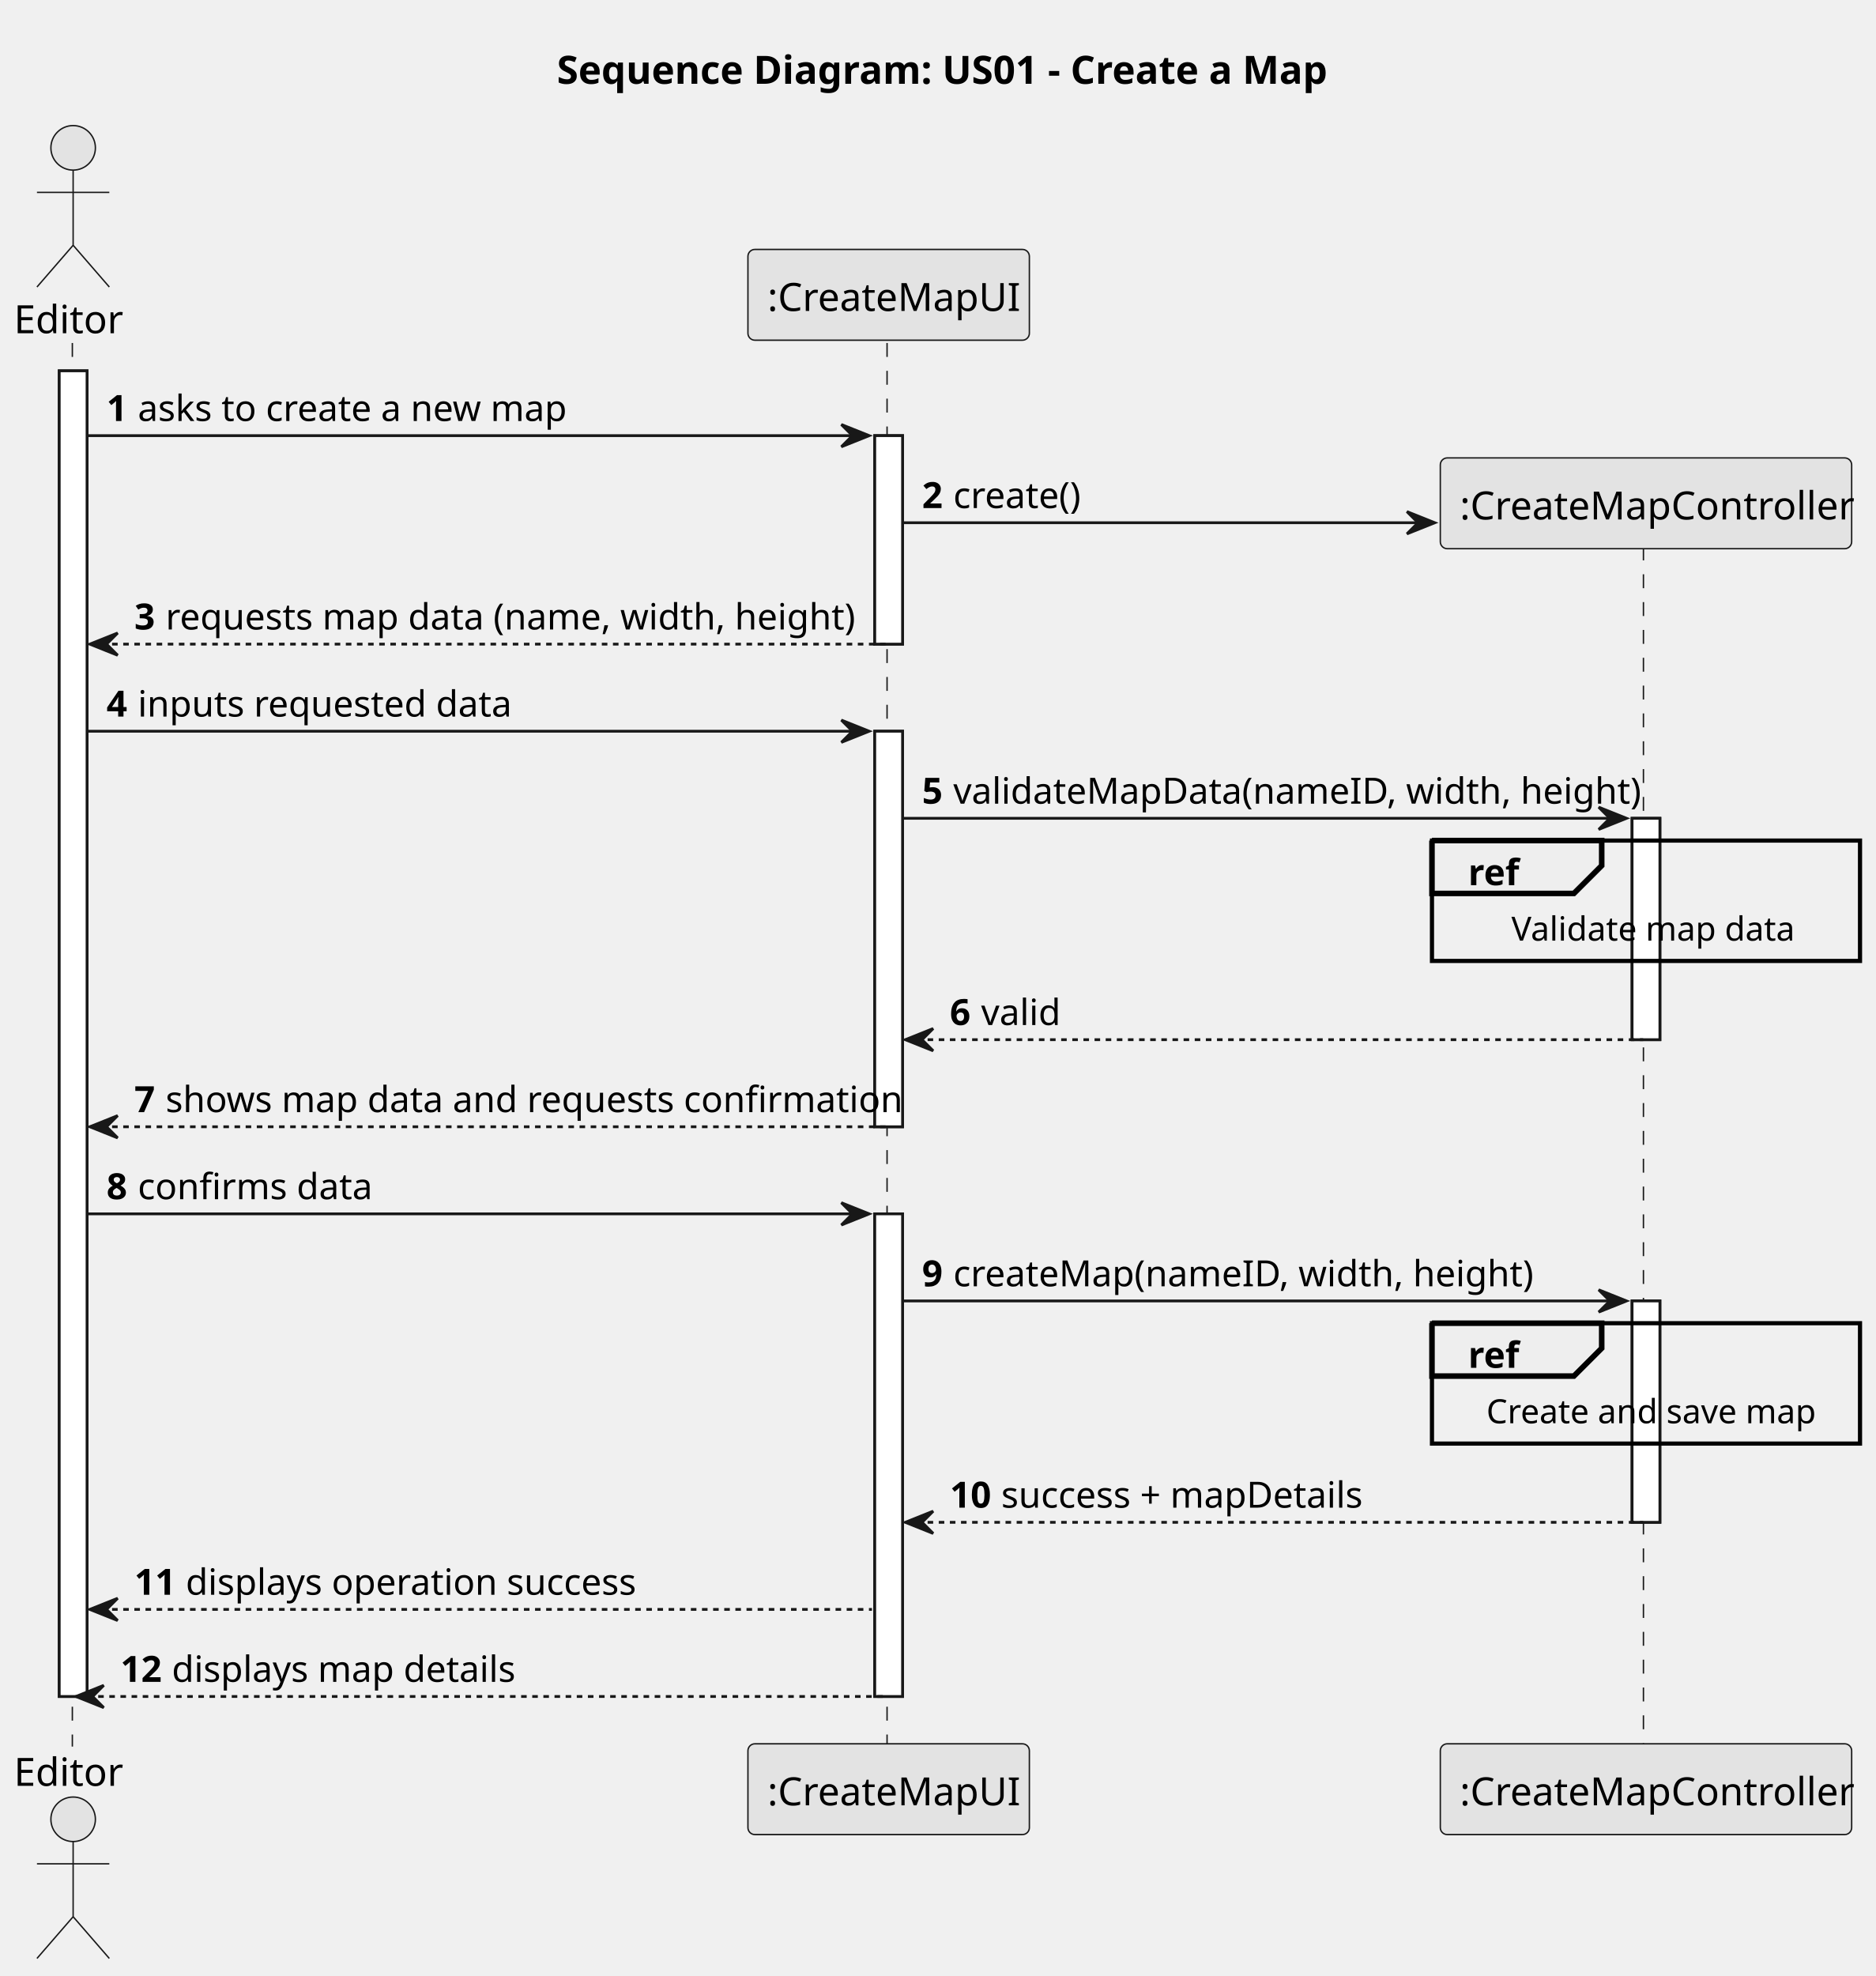
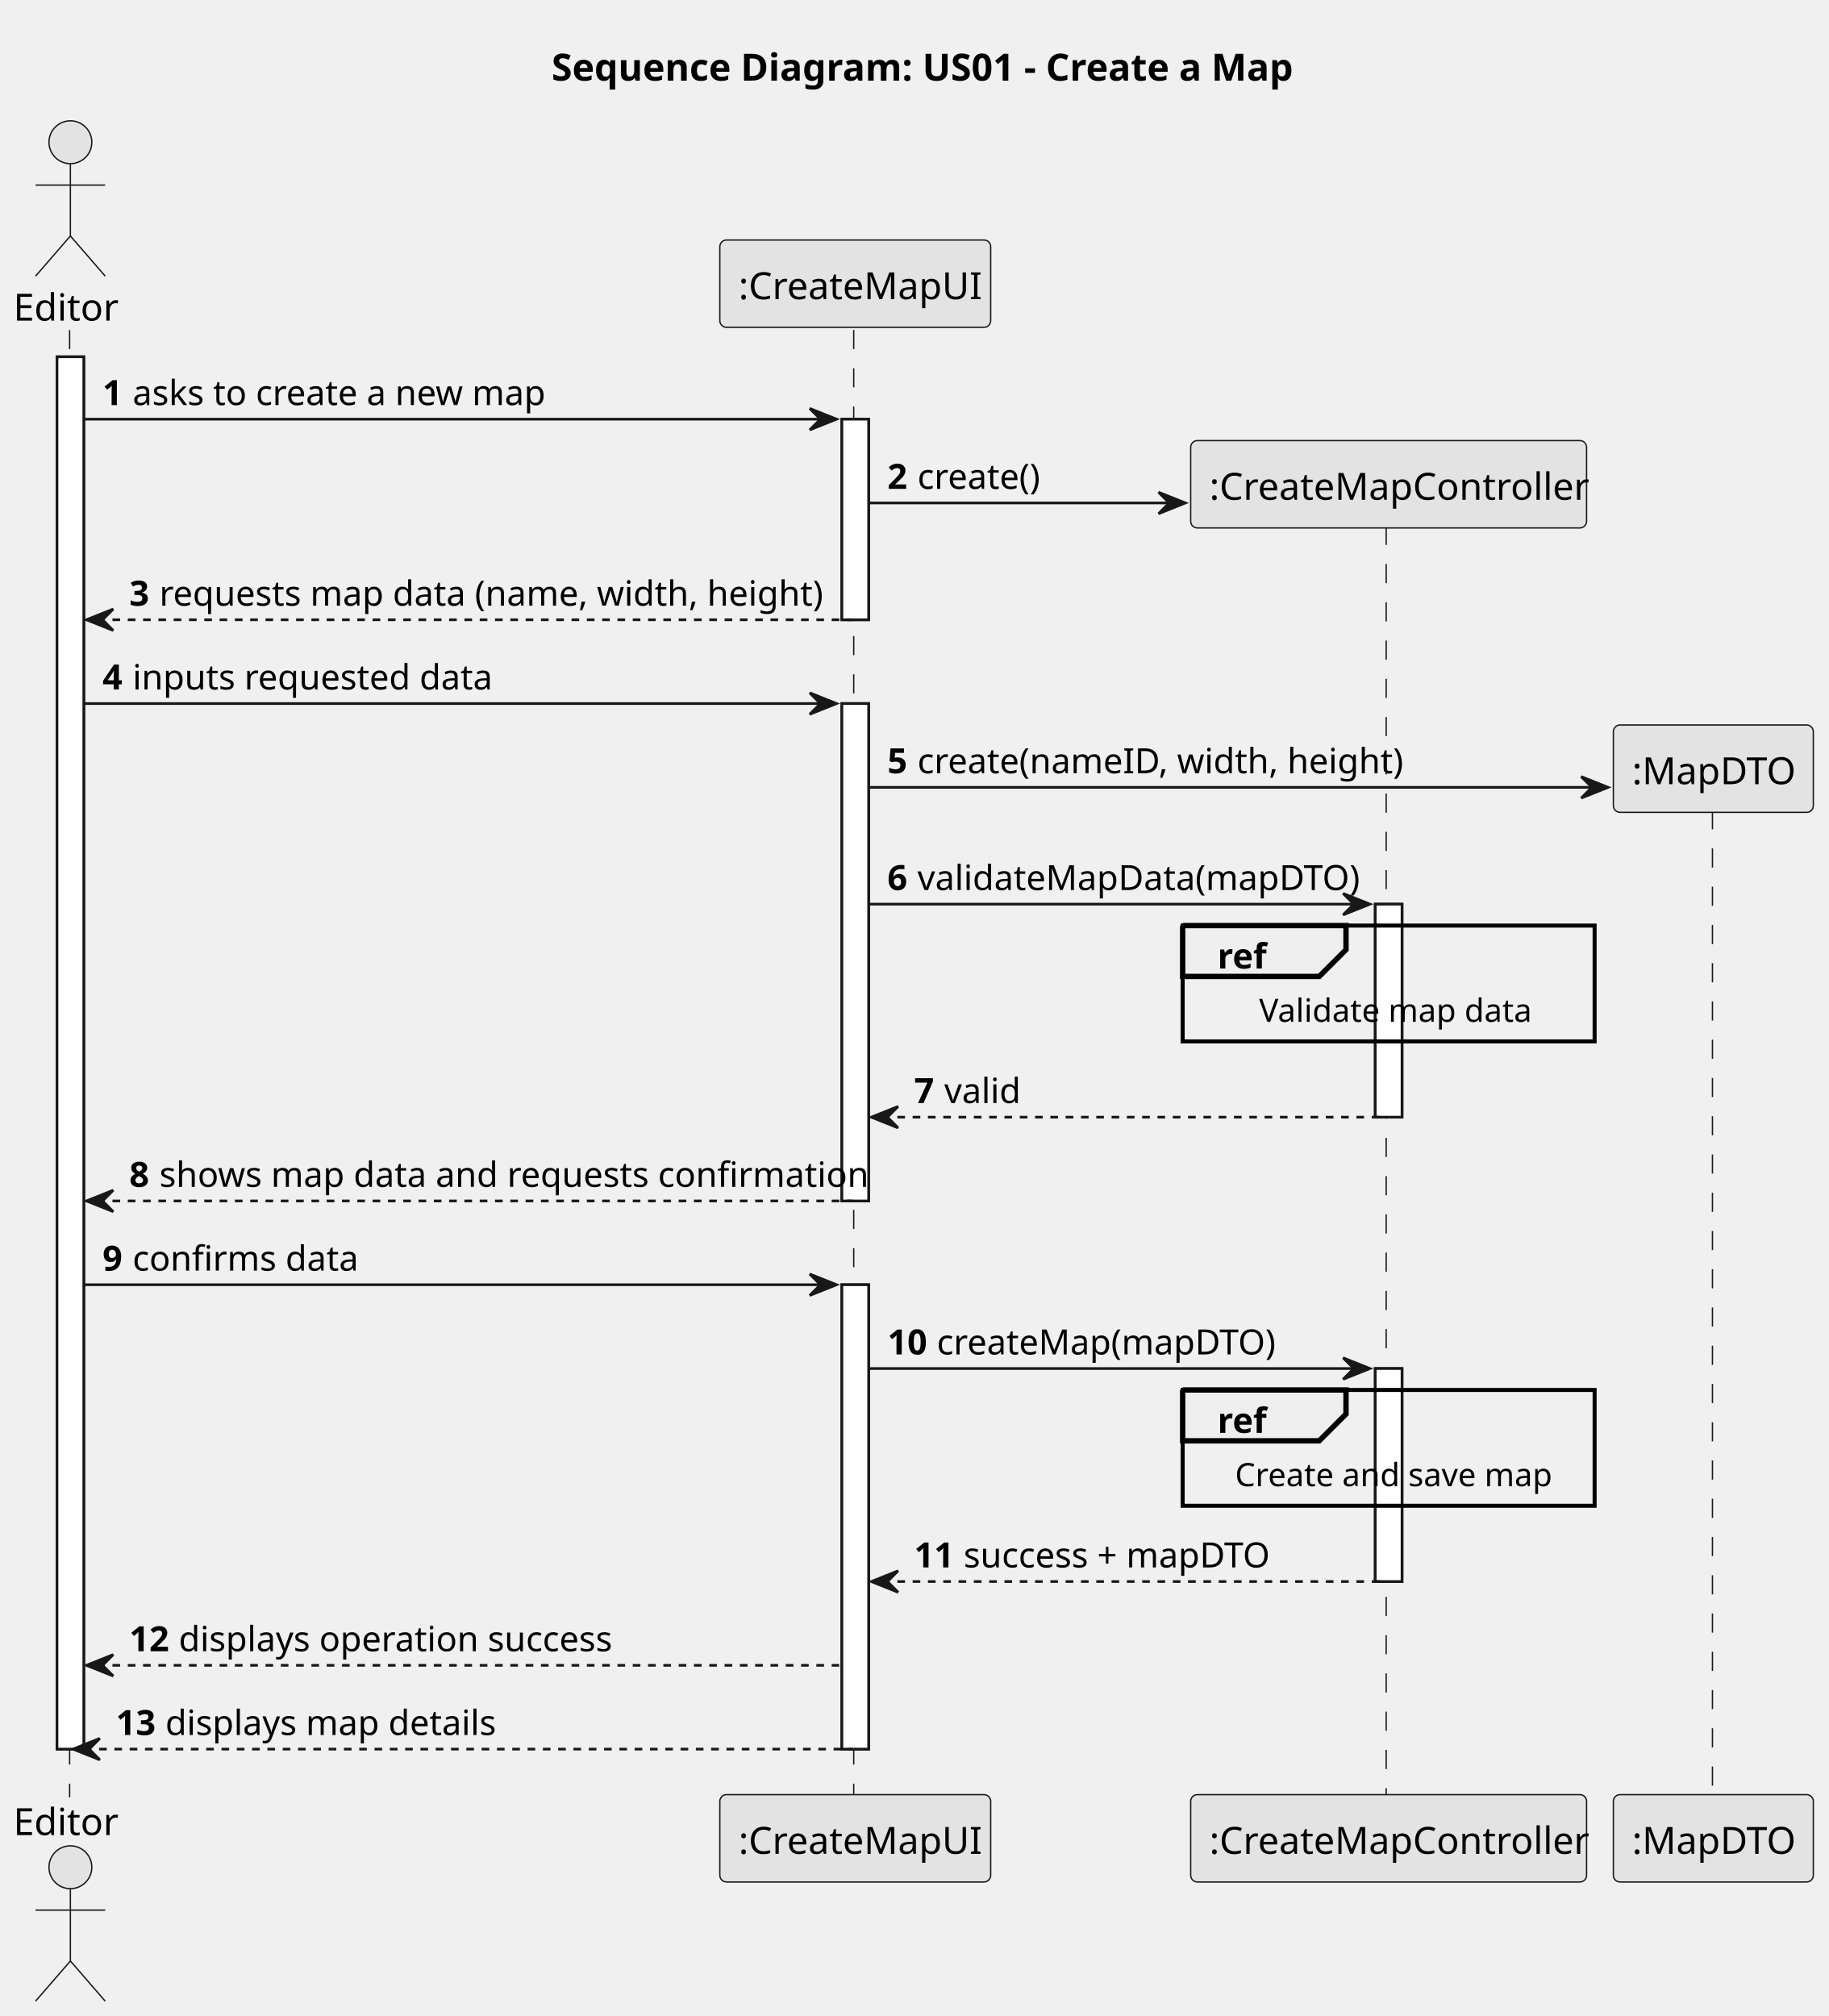
- <svg xmlns="http://www.w3.org/2000/svg" contentStyleType="text/css" height="710px" preserveAspectRatio="none" style="width:674px;height:710px;background:#FFFFFF;" version="1.1" viewBox="0 0 674 710" width="674px" zoomAndPan="magnify">
+ <svg xmlns="http://www.w3.org/2000/svg" contentStyleType="text/css" height="527.8px" preserveAspectRatio="none" style="width:478px;height:527px;background:#FFFFFF;" version="1.1" viewBox="0 0 478 527" width="478.1px" zoomAndPan="magnify">
  <defs />
  <g>
-     <text fill="#000000" font-family="sans-serif" font-size="14" font-weight="bold" lengthAdjust="spacing" textLength="269.206" x="200.132" y="30.107">Sequence Diagram: US01 - Create a Map</text>
-     <rect fill="#FFFFFF" height="476.326" style="stroke:#181818;stroke-width:1.0;" width="10" x="21.286" y="133.242" />
-     <rect fill="#FFFFFF" height="74.912" style="stroke:#181818;stroke-width:1.0;" width="10" x="314.373" y="156.533" />
-     <rect fill="#FFFFFF" height="142.125" style="stroke:#181818;stroke-width:1.0;" width="10" x="314.373" y="262.736" />
-     <rect fill="#FFFFFF" height="173.416" style="stroke:#181818;stroke-width:1.0;" width="10" x="314.373" y="436.152" />
-     <rect fill="#FFFFFF" height="79.543" style="stroke:#181818;stroke-width:1.0;" width="10" x="586.553" y="294.027" />
-     <rect fill="#FFFFFF" height="79.543" style="stroke:#181818;stroke-width:1.0;" width="10" x="586.553" y="467.443" />
-     <line style="stroke:#181818;stroke-width:0.5;stroke-dasharray:5.0,5.0;" x1="26" x2="26" y1="123.242" y2="627.568" />
-     <line style="stroke:#181818;stroke-width:0.5;stroke-dasharray:5.0,5.0;" x1="318.801" x2="318.801" y1="123.242" y2="627.568" />
-     <line style="stroke:#181818;stroke-width:0.5;stroke-dasharray:5.0,5.0;" x1="590.636" x2="590.636" y1="196.344" y2="627.568" />
-     <text fill="#000000" font-family="sans-serif" font-size="14" lengthAdjust="spacing" textLength="36.572" x="5" y="119.728">Editor</text>
-     <ellipse cx="26.286" cy="53.121" fill="#E3E3E3" rx="8" ry="8" style="stroke:#181818;stroke-width:0.5;" />
-     <path d="M26.286,61.121 L26.286,88.121 M13.286,69.121 L39.286,69.121 M26.286,88.121 L13.286,103.121 M26.286,88.121 L39.286,103.121 " fill="none" style="stroke:#181818;stroke-width:0.5;" />
-     <text fill="#000000" font-family="sans-serif" font-size="14" lengthAdjust="spacing" textLength="36.572" x="5" y="641.676">Editor</text>
-     <ellipse cx="26.286" cy="653.689" fill="#E3E3E3" rx="8" ry="8" style="stroke:#181818;stroke-width:0.5;" />
-     <path d="M26.286,661.689 L26.286,688.689 M13.286,669.689 L39.286,669.689 M26.286,688.689 L13.286,703.689 M26.286,688.689 L39.286,703.689 " fill="none" style="stroke:#181818;stroke-width:0.5;" />
-     <rect fill="#E3E3E3" height="32.621" rx="2.5" ry="2.5" style="stroke:#181818;stroke-width:0.5;" width="101.144" x="268.801" y="89.621" />
-     <text fill="#000000" font-family="sans-serif" font-size="14" lengthAdjust="spacing" textLength="87.144" x="275.801" y="111.728">:CreateMapUI</text>
-     <rect fill="#E3E3E3" height="32.621" rx="2.5" ry="2.5" style="stroke:#181818;stroke-width:0.5;" width="101.144" x="268.801" y="626.568" />
-     <text fill="#000000" font-family="sans-serif" font-size="14" lengthAdjust="spacing" textLength="87.144" x="275.801" y="648.676">:CreateMapUI</text>
-     <rect fill="#E3E3E3" height="32.621" rx="2.5" ry="2.5" style="stroke:#181818;stroke-width:0.5;" width="147.834" x="517.636" y="626.568" />
-     <text fill="#000000" font-family="sans-serif" font-size="14" lengthAdjust="spacing" textLength="133.834" x="524.636" y="648.676">:CreateMapController</text>
-     <rect fill="#FFFFFF" height="476.326" style="stroke:#181818;stroke-width:1.0;" width="10" x="21.286" y="133.242" />
-     <rect fill="#FFFFFF" height="74.912" style="stroke:#181818;stroke-width:1.0;" width="10" x="314.373" y="156.533" />
-     <rect fill="#FFFFFF" height="142.125" style="stroke:#181818;stroke-width:1.0;" width="10" x="314.373" y="262.736" />
-     <rect fill="#FFFFFF" height="173.416" style="stroke:#181818;stroke-width:1.0;" width="10" x="314.373" y="436.152" />
-     <rect fill="#FFFFFF" height="79.543" style="stroke:#181818;stroke-width:1.0;" width="10" x="586.553" y="294.027" />
-     <rect fill="#FFFFFF" height="79.543" style="stroke:#181818;stroke-width:1.0;" width="10" x="586.553" y="467.443" />
-     <polygon fill="#181818" points="302.373,152.533,312.373,156.533,302.373,160.533,306.373,156.533" style="stroke:#181818;stroke-width:1.0;" />
-     <line style="stroke:#181818;stroke-width:1.0;" x1="31.286" x2="308.373" y1="156.533" y2="156.533" />
-     <text fill="#000000" font-family="sans-serif" font-size="13" font-weight="bold" lengthAdjust="spacing" textLength="7.23" x="38.286" y="151.27">1</text>
-     <text fill="#000000" font-family="sans-serif" font-size="13" lengthAdjust="spacing" textLength="148.129" x="49.516" y="151.27">asks to create a new map</text>
-     <polygon fill="#181818" points="505.636,183.824,515.636,187.824,505.636,191.824,509.636,187.824" style="stroke:#181818;stroke-width:1.0;" />
-     <line style="stroke:#181818;stroke-width:1.0;" x1="324.373" x2="511.636" y1="187.824" y2="187.824" />
-     <text fill="#000000" font-family="sans-serif" font-size="13" font-weight="bold" lengthAdjust="spacing" textLength="7.23" x="331.373" y="182.561">2</text>
-     <text fill="#000000" font-family="sans-serif" font-size="13" lengthAdjust="spacing" textLength="44.789" x="342.603" y="182.561">create()</text>
-     <rect fill="#E3E3E3" height="32.621" rx="2.5" ry="2.5" style="stroke:#181818;stroke-width:0.5;" width="147.834" x="517.636" y="164.533" />
-     <text fill="#000000" font-family="sans-serif" font-size="14" lengthAdjust="spacing" textLength="133.834" x="524.636" y="186.641">:CreateMapController</text>
-     <polygon fill="#181818" points="42.286,227.445,32.286,231.445,42.286,235.445,38.286,231.445" style="stroke:#181818;stroke-width:1.0;" />
-     <line style="stroke:#181818;stroke-width:1.0;stroke-dasharray:2.0,2.0;" x1="36.286" x2="318.373" y1="231.445" y2="231.445" />
-     <text fill="#000000" font-family="sans-serif" font-size="13" font-weight="bold" lengthAdjust="spacing" textLength="7.23" x="48.286" y="226.183">3</text>
-     <text fill="#000000" font-family="sans-serif" font-size="13" lengthAdjust="spacing" textLength="232.68" x="59.516" y="226.183">requests map data (name, width, height)</text>
-     <polygon fill="#181818" points="302.373,258.736,312.373,262.736,302.373,266.736,306.373,262.736" style="stroke:#181818;stroke-width:1.0;" />
-     <line style="stroke:#181818;stroke-width:1.0;" x1="31.286" x2="308.373" y1="262.736" y2="262.736" />
-     <text fill="#000000" font-family="sans-serif" font-size="13" font-weight="bold" lengthAdjust="spacing" textLength="7.23" x="38.286" y="257.474">4</text>
-     <text fill="#000000" font-family="sans-serif" font-size="13" lengthAdjust="spacing" textLength="125.036" x="49.516" y="257.474">inputs requested data</text>
-     <polygon fill="#181818" points="574.553,290.027,584.553,294.027,574.553,298.027,578.553,294.027" style="stroke:#181818;stroke-width:1.0;" />
-     <line style="stroke:#181818;stroke-width:1.0;" x1="324.373" x2="580.553" y1="294.027" y2="294.027" />
-     <text fill="#000000" font-family="sans-serif" font-size="13" font-weight="bold" lengthAdjust="spacing" textLength="7.23" x="331.373" y="288.765">5</text>
-     <text fill="#000000" font-family="sans-serif" font-size="13" lengthAdjust="spacing" textLength="231.95" x="342.603" y="288.765">validateMapData(nameID, width, height)</text>
-     <rect fill="none" height="43.252" style="stroke:#000000;stroke-width:1.5;" width="153.834" x="514.636" y="302.027" />
-     <path d="M514.636,302.027 L575.636,302.027 L575.636,311.027 L565.636,321.027 L514.636,321.027 L514.636,302.027 " fill="#EEEEEE" style="stroke:#000000;stroke-width:2.0;" />
-     <text fill="#000000" font-family="sans-serif" font-size="13" font-weight="bold" lengthAdjust="spacing" textLength="16.618" x="527.636" y="318.056">ref</text>
-     <text fill="#000000" font-family="sans-serif" font-size="12" lengthAdjust="spacing" textLength="96.732" x="543.187" y="337.977">Validate map data</text>
-     <polygon fill="#181818" points="335.373,369.57,325.373,373.57,335.373,377.57,331.373,373.57" style="stroke:#181818;stroke-width:1.0;" />
-     <line style="stroke:#181818;stroke-width:1.0;stroke-dasharray:2.0,2.0;" x1="329.373" x2="590.553" y1="373.57" y2="373.57" />
-     <text fill="#000000" font-family="sans-serif" font-size="13" font-weight="bold" lengthAdjust="spacing" textLength="7.23" x="341.373" y="368.308">6</text>
-     <text fill="#000000" font-family="sans-serif" font-size="13" lengthAdjust="spacing" textLength="26.736" x="352.603" y="368.308">valid</text>
-     <polygon fill="#181818" points="42.286,400.861,32.286,404.861,42.286,408.861,38.286,404.861" style="stroke:#181818;stroke-width:1.0;" />
-     <line style="stroke:#181818;stroke-width:1.0;stroke-dasharray:2.0,2.0;" x1="36.286" x2="318.373" y1="404.861" y2="404.861" />
-     <text fill="#000000" font-family="sans-serif" font-size="13" font-weight="bold" lengthAdjust="spacing" textLength="7.23" x="48.286" y="399.599">7</text>
-     <text fill="#000000" font-family="sans-serif" font-size="13" lengthAdjust="spacing" textLength="247.857" x="59.516" y="399.599">shows map data and requests confirmation</text>
-     <polygon fill="#181818" points="302.373,432.152,312.373,436.152,302.373,440.152,306.373,436.152" style="stroke:#181818;stroke-width:1.0;" />
-     <line style="stroke:#181818;stroke-width:1.0;" x1="31.286" x2="308.373" y1="436.152" y2="436.152" />
-     <text fill="#000000" font-family="sans-serif" font-size="13" font-weight="bold" lengthAdjust="spacing" textLength="7.23" x="38.286" y="430.89">8</text>
-     <text fill="#000000" font-family="sans-serif" font-size="13" lengthAdjust="spacing" textLength="78.032" x="49.516" y="430.89">confirms data</text>
-     <polygon fill="#181818" points="574.553,463.443,584.553,467.443,574.553,471.443,578.553,467.443" style="stroke:#181818;stroke-width:1.0;" />
-     <line style="stroke:#181818;stroke-width:1.0;" x1="324.373" x2="580.553" y1="467.443" y2="467.443" />
-     <text fill="#000000" font-family="sans-serif" font-size="13" font-weight="bold" lengthAdjust="spacing" textLength="7.23" x="331.373" y="462.181">9</text>
-     <text fill="#000000" font-family="sans-serif" font-size="13" lengthAdjust="spacing" textLength="195.812" x="342.603" y="462.181">createMap(nameID, width, height)</text>
-     <rect fill="none" height="43.252" style="stroke:#000000;stroke-width:1.5;" width="153.834" x="514.636" y="475.443" />
-     <path d="M514.636,475.443 L575.636,475.443 L575.636,484.443 L565.636,494.443 L514.636,494.443 L514.636,475.443 " fill="#EEEEEE" style="stroke:#000000;stroke-width:2.0;" />
-     <text fill="#000000" font-family="sans-serif" font-size="13" font-weight="bold" lengthAdjust="spacing" textLength="16.618" x="527.636" y="491.472">ref</text>
-     <text fill="#000000" font-family="sans-serif" font-size="12" lengthAdjust="spacing" textLength="114.732" x="534.187" y="511.393">Create and save map</text>
-     <polygon fill="#181818" points="335.373,542.986,325.373,546.986,335.373,550.986,331.373,546.986" style="stroke:#181818;stroke-width:1.0;" />
-     <line style="stroke:#181818;stroke-width:1.0;stroke-dasharray:2.0,2.0;" x1="329.373" x2="590.553" y1="546.986" y2="546.986" />
-     <text fill="#000000" font-family="sans-serif" font-size="13" font-weight="bold" lengthAdjust="spacing" textLength="14.46" x="341.373" y="541.724">10</text>
-     <text fill="#000000" font-family="sans-serif" font-size="13" lengthAdjust="spacing" textLength="126.801" x="359.833" y="541.724">success + mapDetails</text>
-     <polygon fill="#181818" points="42.286,574.277,32.286,578.277,42.286,582.277,38.286,578.277" style="stroke:#181818;stroke-width:1.0;" />
-     <line style="stroke:#181818;stroke-width:1.0;stroke-dasharray:2.0,2.0;" x1="36.286" x2="313.373" y1="578.277" y2="578.277" />
-     <text fill="#000000" font-family="sans-serif" font-size="13" font-weight="bold" lengthAdjust="spacing" textLength="14.46" x="48.286" y="573.015">11</text>
-     <text fill="#000000" font-family="sans-serif" font-size="13" lengthAdjust="spacing" textLength="155.359" x="66.746" y="573.015">displays operation success</text>
-     <polygon fill="#181818" points="37.286,605.568,27.286,609.568,37.286,613.568,33.286,609.568" style="stroke:#181818;stroke-width:1.0;" />
-     <line style="stroke:#181818;stroke-width:1.0;stroke-dasharray:2.0,2.0;" x1="31.286" x2="318.373" y1="609.568" y2="609.568" />
-     <text fill="#000000" font-family="sans-serif" font-size="13" font-weight="bold" lengthAdjust="spacing" textLength="14.46" x="43.286" y="604.306">12</text>
-     <text fill="#000000" font-family="sans-serif" font-size="13" lengthAdjust="spacing" textLength="117.057" x="61.746" y="604.306">displays map details</text>
+     <text fill="#000000" font-family="sans-serif" font-size="9.8" font-weight="bold" lengthAdjust="spacing" textLength="188.444" x="144.177" y="21.075">Sequence Diagram: US01 - Create a Map</text>
+     <rect fill="#FFFFFF" height="363.963" style="stroke:#181818;stroke-width:0.7;" width="7" x="14.9" y="93.269" />
+     <rect fill="#FFFFFF" height="52.438" style="stroke:#181818;stroke-width:0.7;" width="7" x="220.061" y="109.573" />
+     <rect fill="#FFFFFF" height="130.022" style="stroke:#181818;stroke-width:0.7;" width="7" x="220.061" y="183.915" />
+     <rect fill="#FFFFFF" height="121.391" style="stroke:#181818;stroke-width:0.7;" width="7" x="220.061" y="335.841" />
+     <rect fill="#FFFFFF" height="55.68" style="stroke:#181818;stroke-width:0.7;" width="7" x="359.484" y="236.354" />
+     <rect fill="#FFFFFF" height="55.68" style="stroke:#181818;stroke-width:0.7;" width="7" x="359.484" y="357.745" />
+     <line style="stroke:#181818;stroke-width:0.35;stroke-dasharray:5.0,5.0;" x1="18.2" x2="18.2" y1="86.269" y2="469.833" />
+     <line style="stroke:#181818;stroke-width:0.35;stroke-dasharray:5.0,5.0;" x1="223.161" x2="223.161" y1="86.269" y2="469.833" />
+     <line style="stroke:#181818;stroke-width:0.35;stroke-dasharray:5.0,5.0;" x1="362.342" x2="362.342" y1="137.441" y2="469.833" />
+     <line style="stroke:#181818;stroke-width:0.35;stroke-dasharray:5.0,5.0;" x1="447.626" x2="447.626" y1="211.783" y2="469.833" />
+     <text fill="#000000" font-family="sans-serif" font-size="9.8" lengthAdjust="spacing" textLength="25.601" x="3.5" y="83.81">Editor</text>
+     <ellipse cx="18.4" cy="37.185" fill="#E3E3E3" rx="5.6" ry="5.6" style="stroke:#181818;stroke-width:0.35;" />
+     <path d="M18.4,42.785 L18.4,61.685 M9.3,48.385 L27.5,48.385 M18.4,61.685 L9.3,72.185 M18.4,61.685 L27.5,72.185 " fill="none" style="stroke:#181818;stroke-width:0.35;" />
+     <text fill="#000000" font-family="sans-serif" font-size="9.8" lengthAdjust="spacing" textLength="25.601" x="3.5" y="479.708">Editor</text>
+     <ellipse cx="18.4" cy="488.117" fill="#E3E3E3" rx="5.6" ry="5.6" style="stroke:#181818;stroke-width:0.35;" />
+     <path d="M18.4,493.717 L18.4,512.617 M9.3,499.317 L27.5,499.317 M18.4,512.617 L9.3,523.117 M18.4,512.617 L27.5,523.117 " fill="none" style="stroke:#181818;stroke-width:0.35;" />
+     <rect fill="#E3E3E3" height="22.835" rx="1.75" ry="1.75" style="stroke:#181818;stroke-width:0.35;" width="70.801" x="188.161" y="62.735" />
+     <text fill="#000000" font-family="sans-serif" font-size="9.8" lengthAdjust="spacing" textLength="61.001" x="193.06" y="78.21">:CreateMapUI</text>
+     <rect fill="#E3E3E3" height="22.835" rx="1.75" ry="1.75" style="stroke:#181818;stroke-width:0.35;" width="70.801" x="188.161" y="469.133" />
+     <text fill="#000000" font-family="sans-serif" font-size="9.8" lengthAdjust="spacing" textLength="61.001" x="193.06" y="484.608">:CreateMapUI</text>
+     <rect fill="#E3E3E3" height="22.835" rx="1.75" ry="1.75" style="stroke:#181818;stroke-width:0.35;" width="103.484" x="311.242" y="469.133" />
+     <text fill="#000000" font-family="sans-serif" font-size="9.8" lengthAdjust="spacing" textLength="93.684" x="316.142" y="484.608">:CreateMapController</text>
+     <rect fill="#E3E3E3" height="22.835" rx="1.75" ry="1.75" style="stroke:#181818;stroke-width:0.35;" width="52.273" x="421.726" y="469.133" />
+     <text fill="#000000" font-family="sans-serif" font-size="9.8" lengthAdjust="spacing" textLength="42.473" x="426.626" y="484.608">:MapDTO</text>
+     <rect fill="#FFFFFF" height="363.963" style="stroke:#181818;stroke-width:0.7;" width="7" x="14.9" y="93.269" />
+     <rect fill="#FFFFFF" height="52.438" style="stroke:#181818;stroke-width:0.7;" width="7" x="220.061" y="109.573" />
+     <rect fill="#FFFFFF" height="130.022" style="stroke:#181818;stroke-width:0.7;" width="7" x="220.061" y="183.915" />
+     <rect fill="#FFFFFF" height="121.391" style="stroke:#181818;stroke-width:0.7;" width="7" x="220.061" y="335.841" />
+     <rect fill="#FFFFFF" height="55.68" style="stroke:#181818;stroke-width:0.7;" width="7" x="359.484" y="236.354" />
+     <rect fill="#FFFFFF" height="55.68" style="stroke:#181818;stroke-width:0.7;" width="7" x="359.484" y="357.745" />
+     <polygon fill="#181818" points="211.661,106.773,218.661,109.573,211.661,112.373,214.461,109.573" style="stroke:#181818;stroke-width:0.7;" />
+     <line style="stroke:#181818;stroke-width:0.7;" x1="21.9" x2="215.861" y1="109.573" y2="109.573" />
+     <text fill="#000000" font-family="sans-serif" font-size="9.1" font-weight="bold" lengthAdjust="spacing" textLength="5.061" x="26.8" y="105.889">1</text>
+     <text fill="#000000" font-family="sans-serif" font-size="9.1" lengthAdjust="spacing" textLength="103.69" x="34.661" y="105.889">asks to create a new map</text>
+     <polygon fill="#181818" points="302.842,128.677,309.842,131.477,302.842,134.277,305.642,131.477" style="stroke:#181818;stroke-width:0.7;" />
+     <line style="stroke:#181818;stroke-width:0.7;" x1="227.061" x2="307.042" y1="131.477" y2="131.477" />
+     <text fill="#000000" font-family="sans-serif" font-size="9.1" font-weight="bold" lengthAdjust="spacing" textLength="5.061" x="231.961" y="127.793">2</text>
+     <text fill="#000000" font-family="sans-serif" font-size="9.1" lengthAdjust="spacing" textLength="31.352" x="239.822" y="127.793">create()</text>
+     <rect fill="#E3E3E3" height="22.835" rx="1.75" ry="1.75" style="stroke:#181818;stroke-width:0.35;" width="103.484" x="311.242" y="115.173" />
+     <text fill="#000000" font-family="sans-serif" font-size="9.8" lengthAdjust="spacing" textLength="93.684" x="316.142" y="130.648">:CreateMapController</text>
+     <polygon fill="#181818" points="29.6,159.212,22.6,162.012,29.6,164.812,26.8,162.012" style="stroke:#181818;stroke-width:0.7;" />
+     <line style="stroke:#181818;stroke-width:0.7;stroke-dasharray:2.0,2.0;" x1="25.4" x2="222.861" y1="162.012" y2="162.012" />
+     <text fill="#000000" font-family="sans-serif" font-size="9.1" font-weight="bold" lengthAdjust="spacing" textLength="5.061" x="33.8" y="158.328">3</text>
+     <text fill="#000000" font-family="sans-serif" font-size="9.1" lengthAdjust="spacing" textLength="162.876" x="41.661" y="158.328">requests map data (name, width, height)</text>
+     <polygon fill="#181818" points="211.661,181.115,218.661,183.915,211.661,186.715,214.461,183.915" style="stroke:#181818;stroke-width:0.7;" />
+     <line style="stroke:#181818;stroke-width:0.7;" x1="21.9" x2="215.861" y1="183.915" y2="183.915" />
+     <text fill="#000000" font-family="sans-serif" font-size="9.1" font-weight="bold" lengthAdjust="spacing" textLength="5.061" x="26.8" y="180.232">4</text>
+     <text fill="#000000" font-family="sans-serif" font-size="9.1" lengthAdjust="spacing" textLength="87.525" x="34.661" y="180.232">inputs requested data</text>
+     <polygon fill="#181818" points="413.326,203.019,420.326,205.819,413.326,208.619,416.126,205.819" style="stroke:#181818;stroke-width:0.7;" />
+     <line style="stroke:#181818;stroke-width:0.7;" x1="227.061" x2="417.526" y1="205.819" y2="205.819" />
+     <text fill="#000000" font-family="sans-serif" font-size="9.1" font-weight="bold" lengthAdjust="spacing" textLength="5.061" x="231.961" y="202.135">5</text>
+     <text fill="#000000" font-family="sans-serif" font-size="9.1" lengthAdjust="spacing" textLength="119.366" x="239.822" y="202.135">create(nameID, width, height)</text>
+     <rect fill="#E3E3E3" height="22.835" rx="1.75" ry="1.75" style="stroke:#181818;stroke-width:0.35;" width="52.273" x="421.726" y="189.515" />
+     <text fill="#000000" font-family="sans-serif" font-size="9.8" lengthAdjust="spacing" textLength="42.473" x="426.626" y="204.991">:MapDTO</text>
+     <polygon fill="#181818" points="351.084,233.554,358.084,236.354,351.084,239.154,353.884,236.354" style="stroke:#181818;stroke-width:0.7;" />
+     <line style="stroke:#181818;stroke-width:0.7;" x1="227.061" x2="355.284" y1="236.354" y2="236.354" />
+     <text fill="#000000" font-family="sans-serif" font-size="9.1" font-weight="bold" lengthAdjust="spacing" textLength="5.061" x="231.961" y="232.67">6</text>
+     <text fill="#000000" font-family="sans-serif" font-size="9.1" lengthAdjust="spacing" textLength="111.262" x="239.822" y="232.67">validateMapData(mapDTO)</text>
+     <rect fill="none" height="30.276" style="stroke:#000000;stroke-width:1.05;" width="107.684" x="309.142" y="241.954" />
+     <path d="M309.142,241.954 L351.842,241.954 L351.842,248.254 L344.842,255.254 L309.142,255.254 L309.142,241.954 " fill="#EEEEEE" style="stroke:#000000;stroke-width:1.4;" />
+     <text fill="#000000" font-family="sans-serif" font-size="9.1" font-weight="bold" lengthAdjust="spacing" textLength="11.633" x="318.242" y="253.174">ref</text>
+     <text fill="#000000" font-family="sans-serif" font-size="8.4" lengthAdjust="spacing" textLength="67.713" x="329.127" y="267.118">Validate map data</text>
+     <polygon fill="#181818" points="234.761,289.234,227.761,292.034,234.761,294.834,231.961,292.034" style="stroke:#181818;stroke-width:0.7;" />
+     <line style="stroke:#181818;stroke-width:0.7;stroke-dasharray:2.0,2.0;" x1="230.561" x2="362.284" y1="292.034" y2="292.034" />
+     <text fill="#000000" font-family="sans-serif" font-size="9.1" font-weight="bold" lengthAdjust="spacing" textLength="5.061" x="238.961" y="288.35">7</text>
+     <text fill="#000000" font-family="sans-serif" font-size="9.1" lengthAdjust="spacing" textLength="18.715" x="246.822" y="288.35">valid</text>
+     <polygon fill="#181818" points="29.6,311.138,22.6,313.938,29.6,316.738,26.8,313.938" style="stroke:#181818;stroke-width:0.7;" />
+     <line style="stroke:#181818;stroke-width:0.7;stroke-dasharray:2.0,2.0;" x1="25.4" x2="222.861" y1="313.938" y2="313.938" />
+     <text fill="#000000" font-family="sans-serif" font-size="9.1" font-weight="bold" lengthAdjust="spacing" textLength="5.061" x="33.8" y="310.254">8</text>
+     <text fill="#000000" font-family="sans-serif" font-size="9.1" lengthAdjust="spacing" textLength="173.5" x="41.661" y="310.254">shows map data and requests confirmation</text>
+     <polygon fill="#181818" points="211.661,333.041,218.661,335.841,211.661,338.641,214.461,335.841" style="stroke:#181818;stroke-width:0.7;" />
+     <line style="stroke:#181818;stroke-width:0.7;" x1="21.9" x2="215.861" y1="335.841" y2="335.841" />
+     <text fill="#000000" font-family="sans-serif" font-size="9.1" font-weight="bold" lengthAdjust="spacing" textLength="5.061" x="26.8" y="332.158">9</text>
+     <text fill="#000000" font-family="sans-serif" font-size="9.1" lengthAdjust="spacing" textLength="54.622" x="34.661" y="332.158">confirms data</text>
+     <polygon fill="#181818" points="351.084,354.945,358.084,357.745,351.084,360.545,353.884,357.745" style="stroke:#181818;stroke-width:0.7;" />
+     <line style="stroke:#181818;stroke-width:0.7;" x1="227.061" x2="355.284" y1="357.745" y2="357.745" />
+     <text fill="#000000" font-family="sans-serif" font-size="9.1" font-weight="bold" lengthAdjust="spacing" textLength="10.122" x="231.961" y="354.061">10</text>
+     <text fill="#000000" font-family="sans-serif" font-size="9.1" lengthAdjust="spacing" textLength="85.966" x="244.883" y="354.061">createMap(mapDTO)</text>
+     <rect fill="none" height="30.276" style="stroke:#000000;stroke-width:1.05;" width="107.684" x="309.142" y="363.345" />
+     <path d="M309.142,363.345 L351.842,363.345 L351.842,369.645 L344.842,376.645 L309.142,376.645 L309.142,363.345 " fill="#EEEEEE" style="stroke:#000000;stroke-width:1.4;" />
+     <text fill="#000000" font-family="sans-serif" font-size="9.1" font-weight="bold" lengthAdjust="spacing" textLength="11.633" x="318.242" y="374.565">ref</text>
+     <text fill="#000000" font-family="sans-serif" font-size="8.4" lengthAdjust="spacing" textLength="80.313" x="322.827" y="388.51">Create and save map</text>
+     <polygon fill="#181818" points="234.761,410.625,227.761,413.425,234.761,416.225,231.961,413.425" style="stroke:#181818;stroke-width:0.7;" />
+     <line style="stroke:#181818;stroke-width:0.7;stroke-dasharray:2.0,2.0;" x1="230.561" x2="362.284" y1="413.425" y2="413.425" />
+     <text fill="#000000" font-family="sans-serif" font-size="9.1" font-weight="bold" lengthAdjust="spacing" textLength="10.122" x="238.961" y="409.741">11</text>
+     <text fill="#000000" font-family="sans-serif" font-size="9.1" lengthAdjust="spacing" textLength="80.154" x="251.883" y="409.741">success + mapDTO</text>
+     <polygon fill="#181818" points="29.6,432.529,22.6,435.329,29.6,438.129,26.8,435.329" style="stroke:#181818;stroke-width:0.7;" />
+     <line style="stroke:#181818;stroke-width:0.7;stroke-dasharray:2.0,2.0;" x1="25.4" x2="219.361" y1="435.329" y2="435.329" />
+     <text fill="#000000" font-family="sans-serif" font-size="9.1" font-weight="bold" lengthAdjust="spacing" textLength="10.122" x="33.8" y="431.645">12</text>
+     <text fill="#000000" font-family="sans-serif" font-size="9.1" lengthAdjust="spacing" textLength="108.751" x="46.722" y="431.645">displays operation success</text>
+     <polygon fill="#181818" points="26.1,454.433,19.1,457.233,26.1,460.033,23.3,457.233" style="stroke:#181818;stroke-width:0.7;" />
+     <line style="stroke:#181818;stroke-width:0.7;stroke-dasharray:2.0,2.0;" x1="21.9" x2="222.861" y1="457.233" y2="457.233" />
+     <text fill="#000000" font-family="sans-serif" font-size="9.1" font-weight="bold" lengthAdjust="spacing" textLength="10.122" x="30.3" y="453.549">13</text>
+     <text fill="#000000" font-family="sans-serif" font-size="9.1" lengthAdjust="spacing" textLength="81.94" x="43.222" y="453.549">displays map details</text>
  </g>
</svg>
